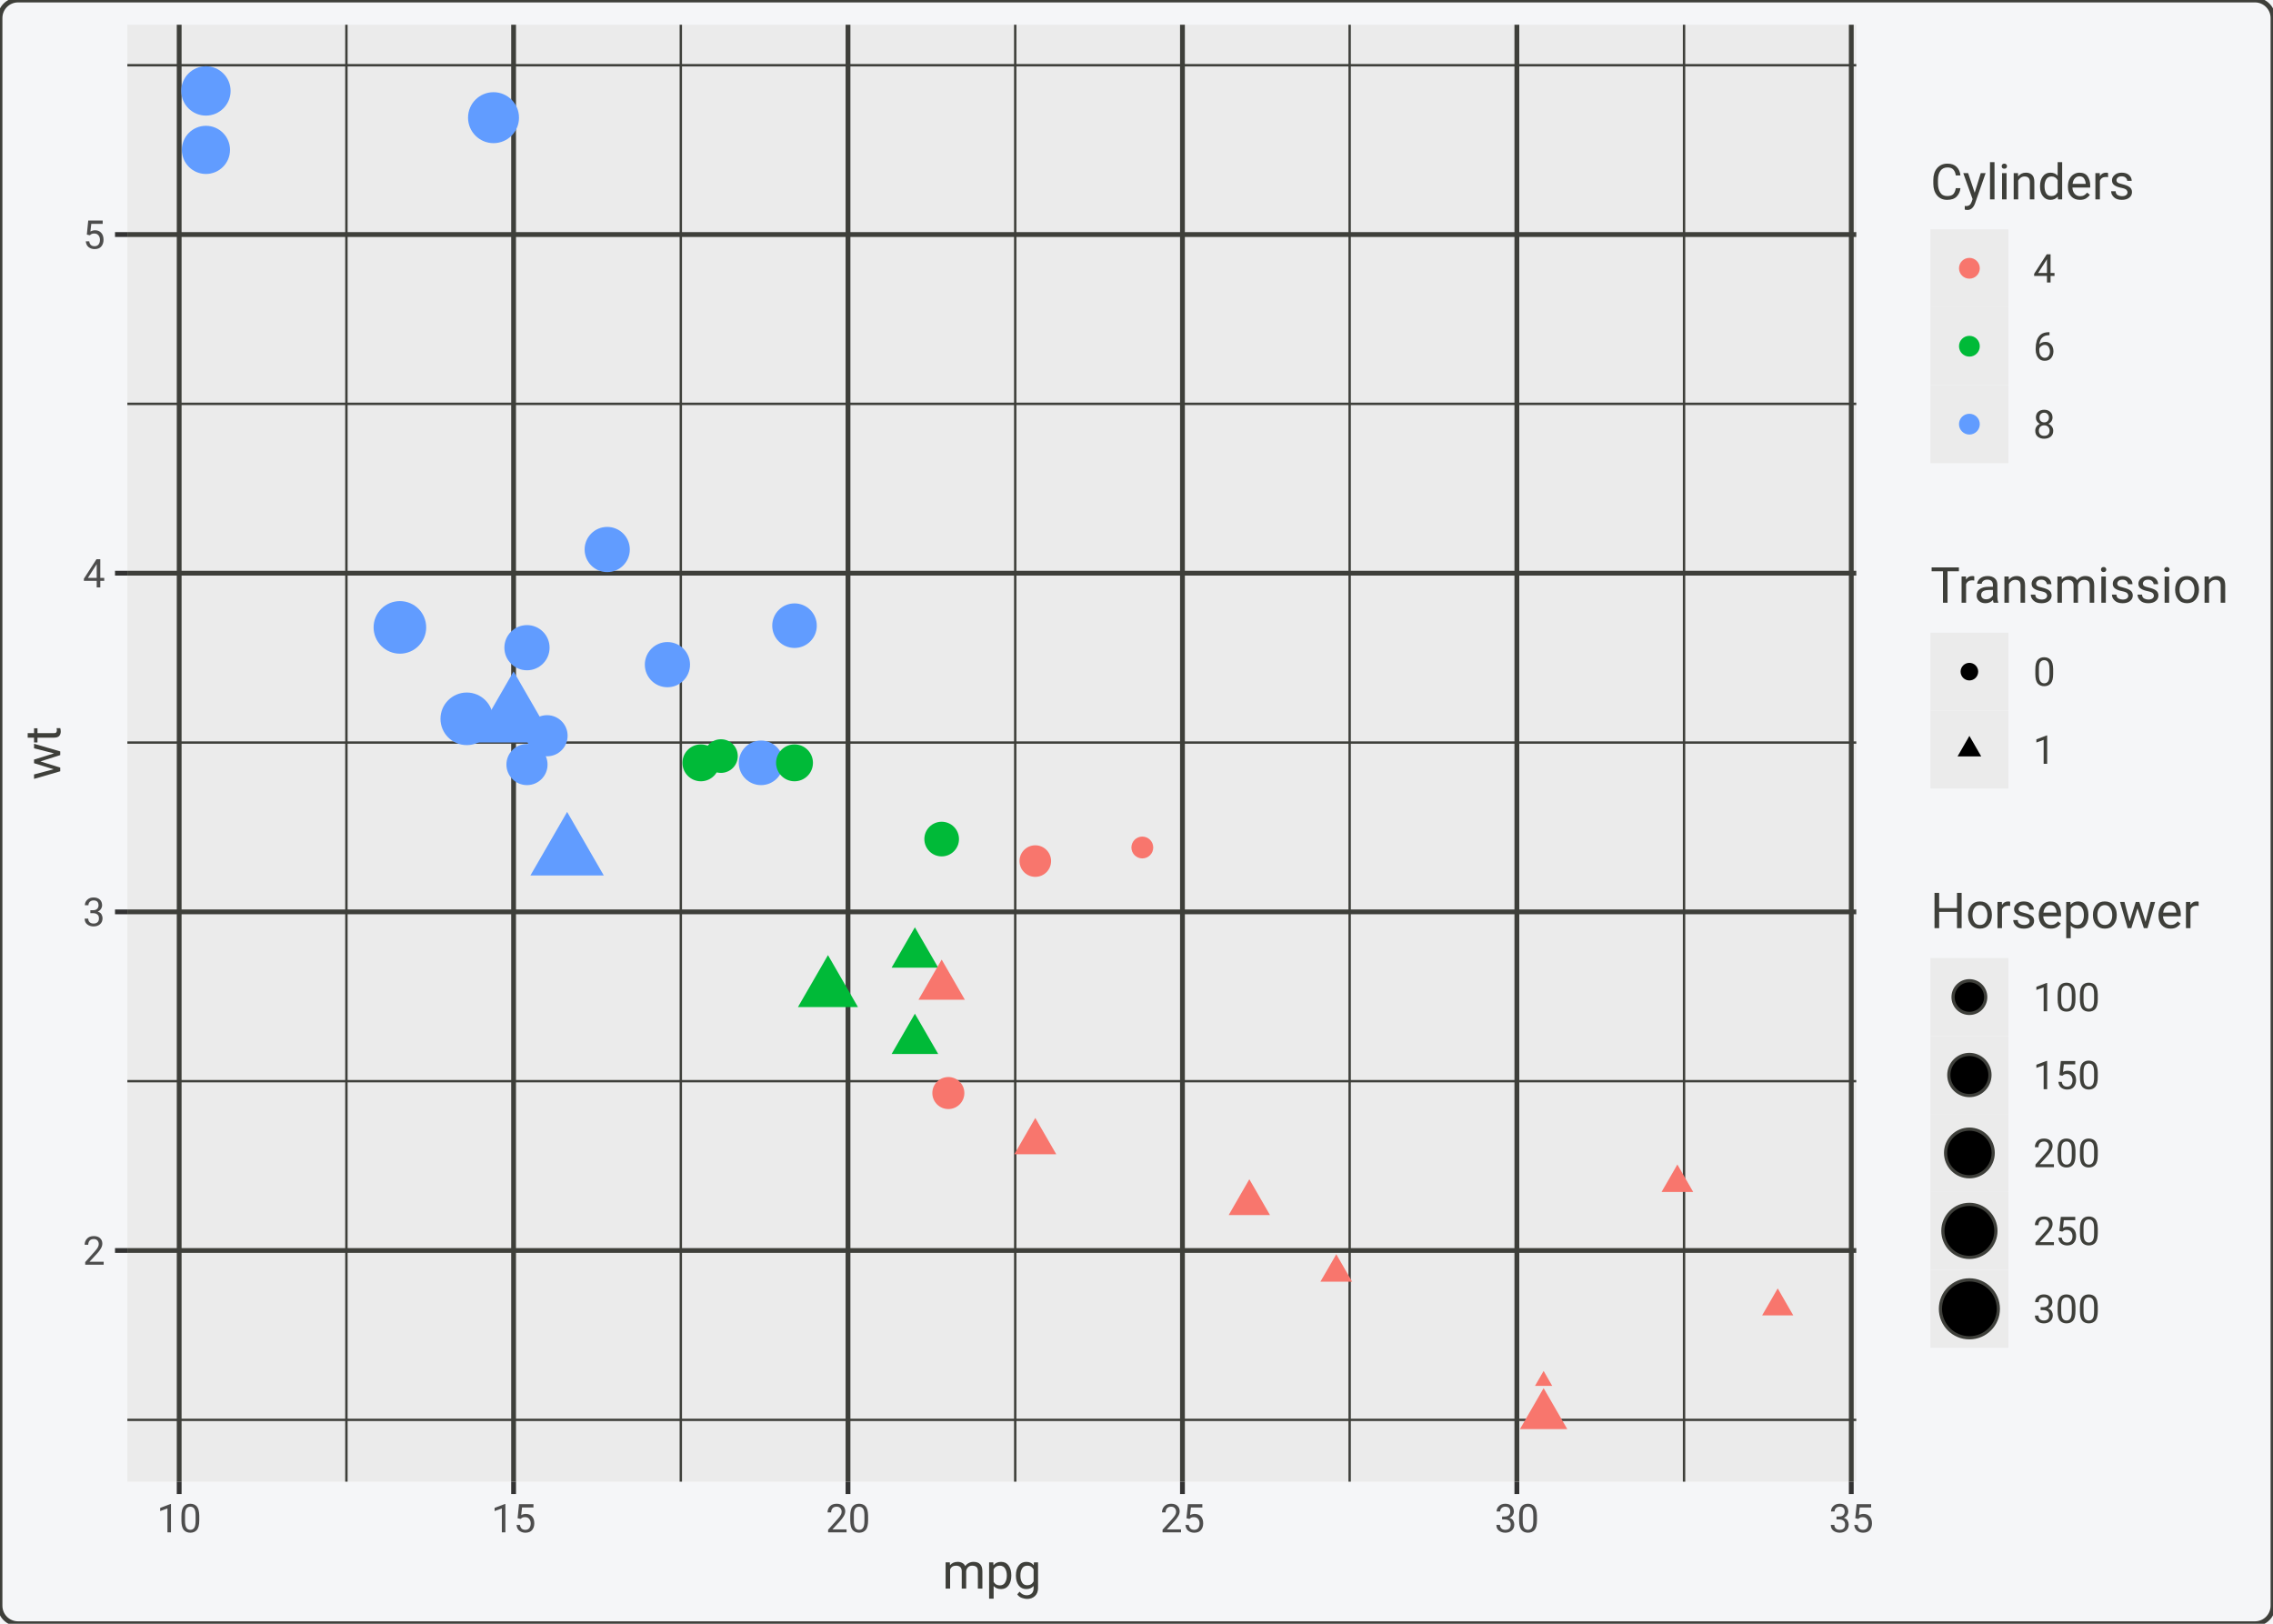
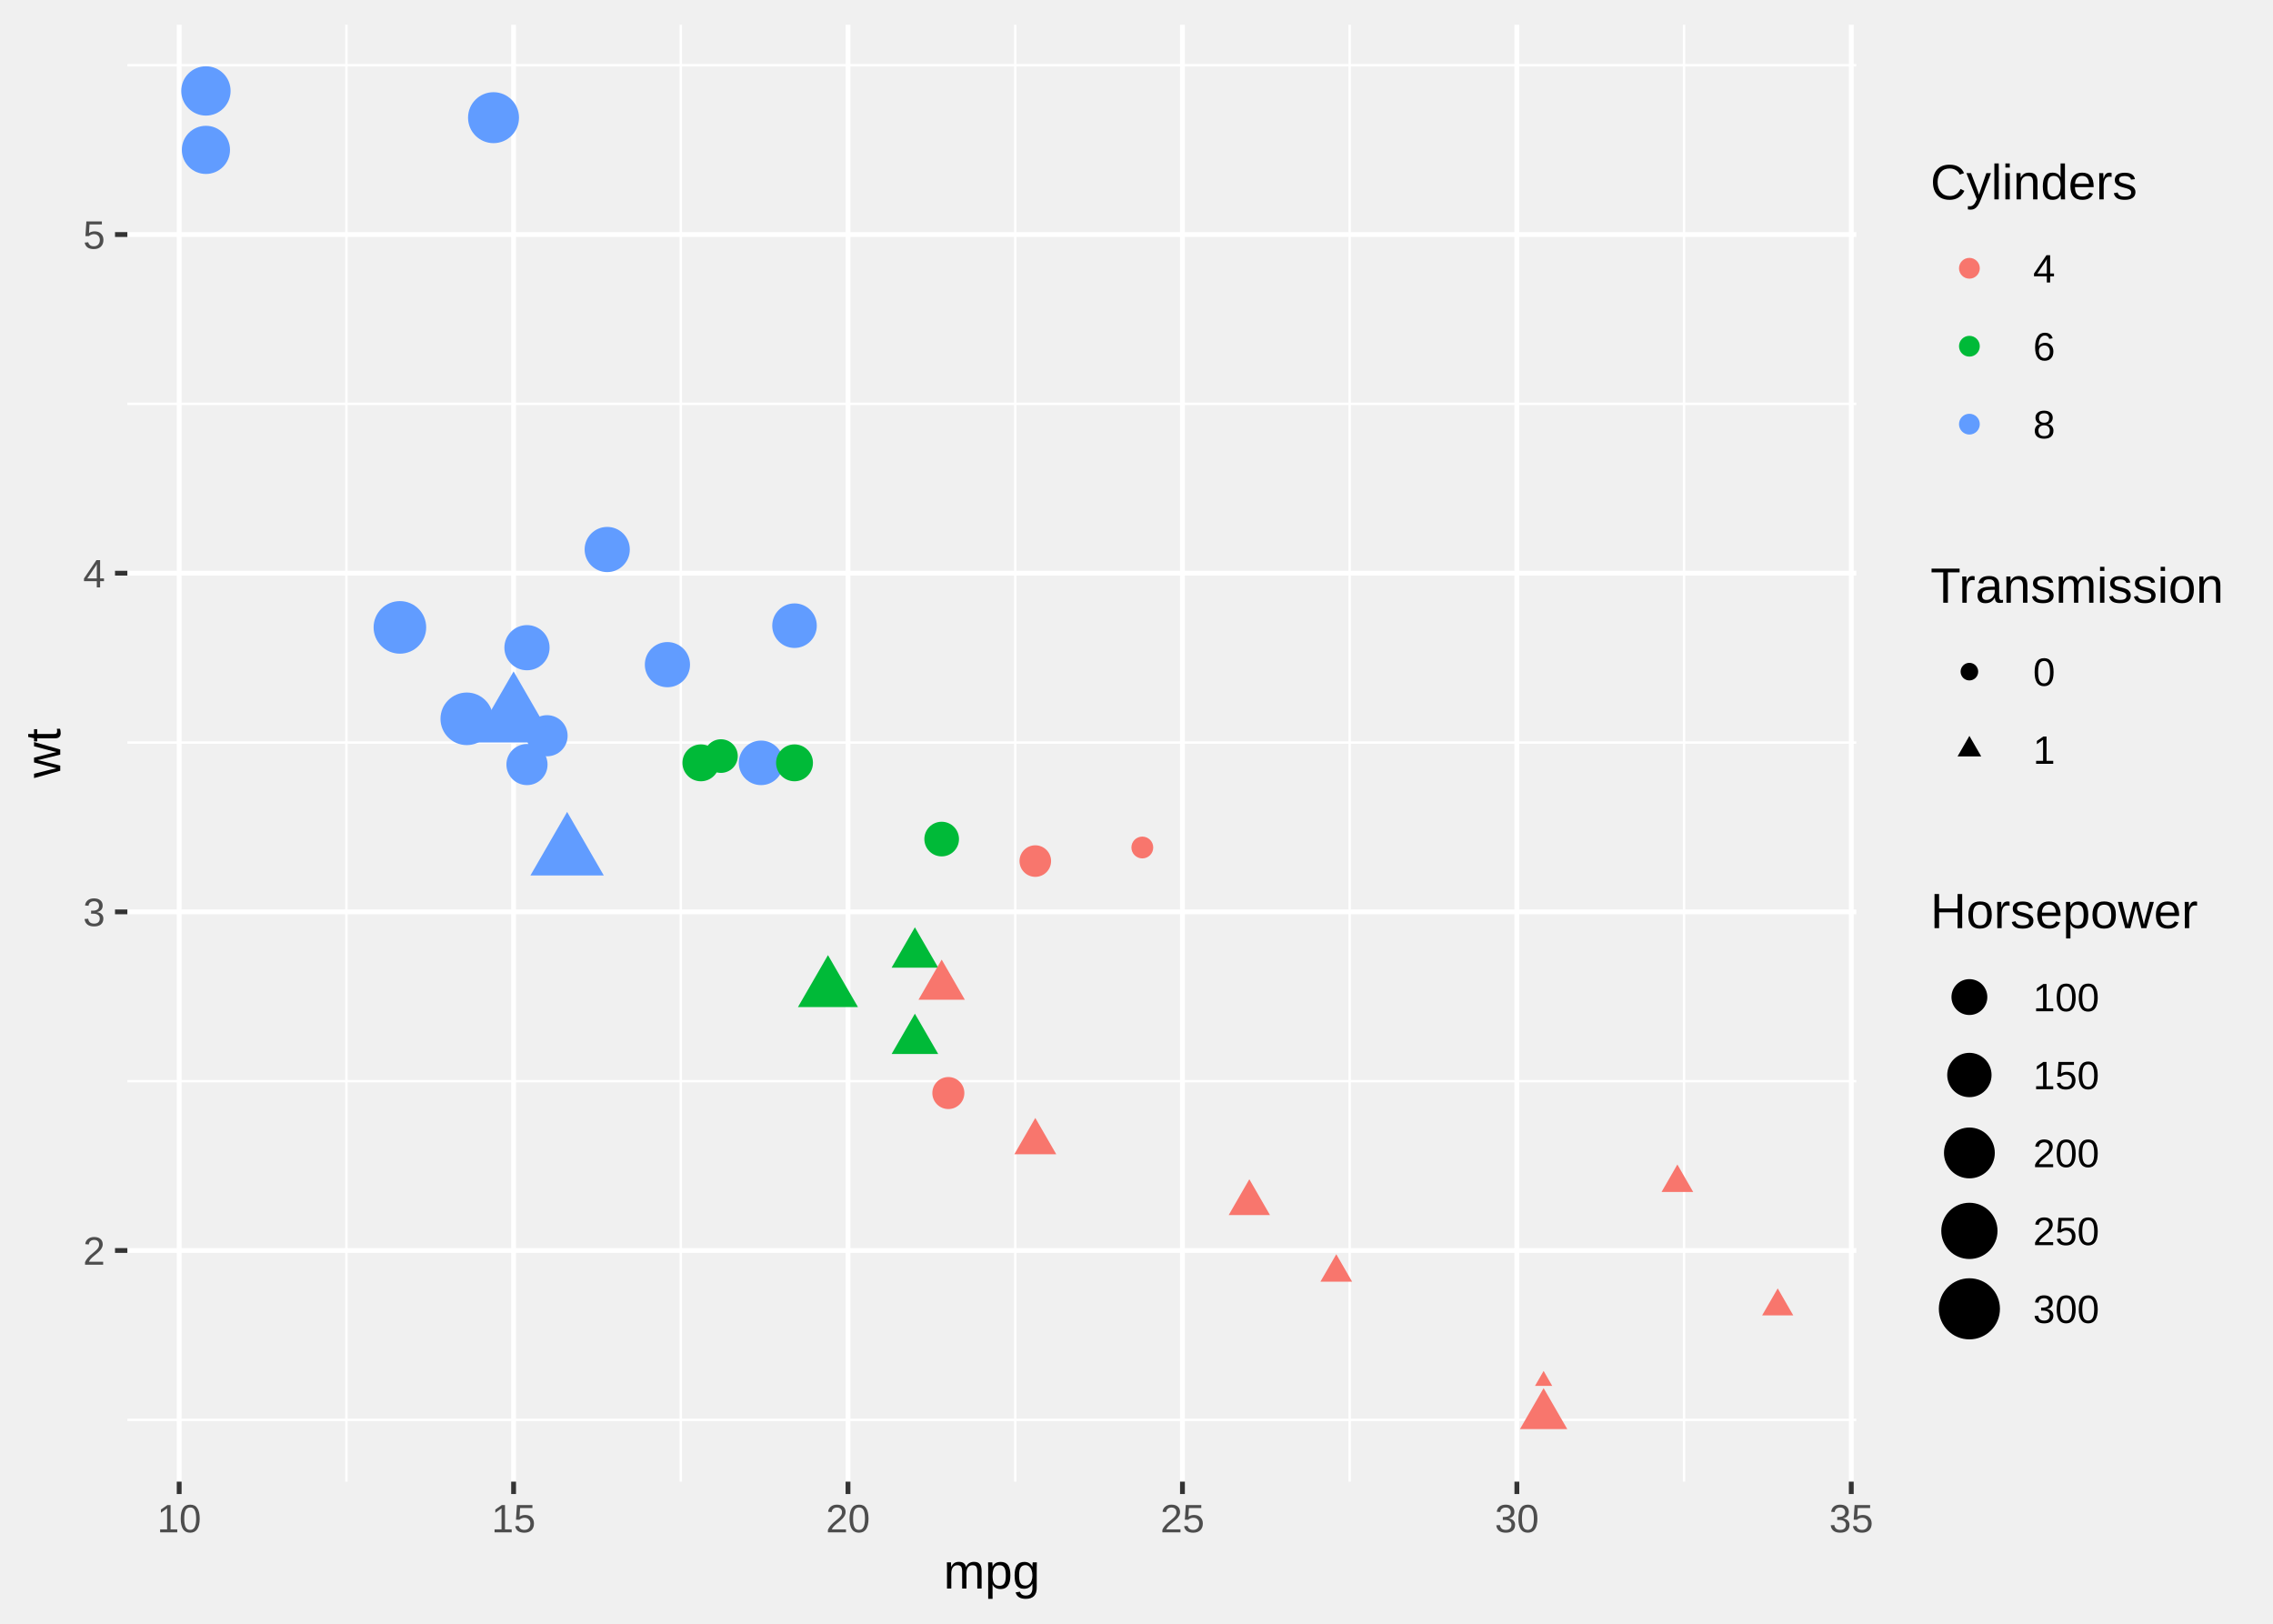
<svg xmlns="http://www.w3.org/2000/svg" width="504.00pt" height="360.00pt" viewBox="0 0 504.00 360.00">
  <g class="svglite">
    <defs>
      <style type="text/css">
-     /* theme-aware-processed */
-     .svglite line, .svglite polyline, .svglite polygon, .svglite path, .svglite circle {
+     .svglite line, .svglite polyline, .svglite polygon, .svglite path, .svglite rect, .svglite circle {
      fill: none;
-       stroke: #3E3F3A;
-       stroke-linecap: round;
-       stroke-linejoin: round;
-       stroke-miterlimit: 10.00;
-     }
-     .svglite &gt; g &gt; rect {
-       fill: none;
-       stroke: #3E3F3A;
+       stroke: #000000;
      stroke-linecap: round;
      stroke-linejoin: round;
      stroke-miterlimit: 10.00;
    }
    .svglite text {
      white-space: pre;
-       fill: #3E3F3A;
    }
    .svglite g.glyphgroup path {
      fill: inherit;
      stroke: none;
    }
  </style>
    </defs>
-     <rect class="svg-bg" width="100%" height="100%" style="stroke: none; fill: #F5F6F8;" />
+     <rect width="100%" height="100%" style="stroke: none; fill: none;" />
    <defs>
      <clipPath id="cpMC4wMHw1MDQuMDB8MC4wMHwzNjAuMDA=">
        <rect x="0.00" y="0.00" width="504.00" height="360.00" />
      </clipPath>
    </defs>
    <g clip-path="url(#cpMC4wMHw1MDQuMDB8MC4wMHwzNjAuMDA=)">
-       <rect rx="4" x="0" y="0.00" width="504.00" height="360.00" style="stroke-width: 1.07; stroke: #3E3F3A; fill: #F5F6F8;" />
+       <rect x="0" y="0.00" width="504.00" height="360.00" style="stroke-width: 1.07; stroke: none;" />
    </g>
    <defs>
      <clipPath id="cpMjguMjR8NDExLjYwfDUuNDh8MzI4LjUw">
        <rect x="28.24" y="5.48" width="383.37" height="323.02" />
      </clipPath>
    </defs>
    <g clip-path="url(#cpMjguMjR8NDExLjYwfDUuNDh8MzI4LjUw)">
-       <rect x="28.24" y="5.48" width="383.37" height="323.02" style="stroke-width: 1.07; stroke: none; fill: #EBEBEB;" />
-       <polyline points="28.24,314.80 411.60,314.80 " style="stroke-width: 0.53; stroke: #3E3F3A; stroke-linecap: butt;" />
-       <polyline points="28.24,239.71 411.60,239.71 " style="stroke-width: 0.53; stroke: #3E3F3A; stroke-linecap: butt;" />
-       <polyline points="28.24,164.63 411.60,164.63 " style="stroke-width: 0.53; stroke: #3E3F3A; stroke-linecap: butt;" />
-       <polyline points="28.24,89.54 411.60,89.54 " style="stroke-width: 0.53; stroke: #3E3F3A; stroke-linecap: butt;" />
-       <polyline points="28.24,14.46 411.60,14.46 " style="stroke-width: 0.53; stroke: #3E3F3A; stroke-linecap: butt;" />
-       <polyline points="76.81,328.50 76.81,5.48 " style="stroke-width: 0.53; stroke: #3E3F3A; stroke-linecap: butt;" />
-       <polyline points="150.96,328.50 150.96,5.48 " style="stroke-width: 0.53; stroke: #3E3F3A; stroke-linecap: butt;" />
-       <polyline points="225.11,328.50 225.11,5.48 " style="stroke-width: 0.53; stroke: #3E3F3A; stroke-linecap: butt;" />
-       <polyline points="299.26,328.50 299.26,5.48 " style="stroke-width: 0.53; stroke: #3E3F3A; stroke-linecap: butt;" />
-       <polyline points="373.41,328.50 373.41,5.48 " style="stroke-width: 0.53; stroke: #3E3F3A; stroke-linecap: butt;" />
-       <polyline points="28.24,277.25 411.60,277.25 " style="stroke-width: 1.07; stroke: #3E3F3A; stroke-linecap: butt;" />
-       <polyline points="28.24,202.17 411.60,202.17 " style="stroke-width: 1.07; stroke: #3E3F3A; stroke-linecap: butt;" />
-       <polyline points="28.24,127.08 411.60,127.08 " style="stroke-width: 1.07; stroke: #3E3F3A; stroke-linecap: butt;" />
-       <polyline points="28.24,52.00 411.60,52.00 " style="stroke-width: 1.07; stroke: #3E3F3A; stroke-linecap: butt;" />
-       <polyline points="39.73,328.50 39.73,5.48 " style="stroke-width: 1.07; stroke: #3E3F3A; stroke-linecap: butt;" />
-       <polyline points="113.88,328.50 113.88,5.48 " style="stroke-width: 1.07; stroke: #3E3F3A; stroke-linecap: butt;" />
-       <polyline points="188.03,328.50 188.03,5.48 " style="stroke-width: 1.07; stroke: #3E3F3A; stroke-linecap: butt;" />
-       <polyline points="262.19,328.50 262.19,5.48 " style="stroke-width: 1.07; stroke: #3E3F3A; stroke-linecap: butt;" />
-       <polyline points="336.34,328.50 336.34,5.48 " style="stroke-width: 1.07; stroke: #3E3F3A; stroke-linecap: butt;" />
-       <polyline points="410.49,328.50 410.49,5.48 " style="stroke-width: 1.07; stroke: #3E3F3A; stroke-linecap: butt;" />
+       <rect x="28.24" y="5.48" width="383.37" height="323.02" style="stroke-width: 1.07; stroke: none;" />
+       <polyline points="28.24,314.80 411.60,314.80 " style="stroke-width: 0.53; stroke: #FFFFFF; stroke-linecap: butt;" />
+       <polyline points="28.24,239.71 411.60,239.71 " style="stroke-width: 0.53; stroke: #FFFFFF; stroke-linecap: butt;" />
+       <polyline points="28.24,164.63 411.60,164.63 " style="stroke-width: 0.53; stroke: #FFFFFF; stroke-linecap: butt;" />
+       <polyline points="28.24,89.54 411.60,89.54 " style="stroke-width: 0.53; stroke: #FFFFFF; stroke-linecap: butt;" />
+       <polyline points="28.24,14.46 411.60,14.46 " style="stroke-width: 0.53; stroke: #FFFFFF; stroke-linecap: butt;" />
+       <polyline points="76.81,328.50 76.81,5.48 " style="stroke-width: 0.53; stroke: #FFFFFF; stroke-linecap: butt;" />
+       <polyline points="150.96,328.50 150.96,5.48 " style="stroke-width: 0.53; stroke: #FFFFFF; stroke-linecap: butt;" />
+       <polyline points="225.11,328.50 225.11,5.48 " style="stroke-width: 0.53; stroke: #FFFFFF; stroke-linecap: butt;" />
+       <polyline points="299.26,328.50 299.26,5.48 " style="stroke-width: 0.53; stroke: #FFFFFF; stroke-linecap: butt;" />
+       <polyline points="373.41,328.50 373.41,5.48 " style="stroke-width: 0.53; stroke: #FFFFFF; stroke-linecap: butt;" />
+       <polyline points="28.24,277.25 411.60,277.25 " style="stroke-width: 1.07; stroke: #FFFFFF; stroke-linecap: butt;" />
+       <polyline points="28.24,202.17 411.60,202.17 " style="stroke-width: 1.07; stroke: #FFFFFF; stroke-linecap: butt;" />
+       <polyline points="28.24,127.08 411.60,127.08 " style="stroke-width: 1.07; stroke: #FFFFFF; stroke-linecap: butt;" />
+       <polyline points="28.24,52.00 411.60,52.00 " style="stroke-width: 1.07; stroke: #FFFFFF; stroke-linecap: butt;" />
+       <polyline points="39.73,328.50 39.73,5.48 " style="stroke-width: 1.07; stroke: #FFFFFF; stroke-linecap: butt;" />
+       <polyline points="113.88,328.50 113.88,5.48 " style="stroke-width: 1.07; stroke: #FFFFFF; stroke-linecap: butt;" />
+       <polyline points="188.03,328.50 188.03,5.48 " style="stroke-width: 1.07; stroke: #FFFFFF; stroke-linecap: butt;" />
+       <polyline points="262.19,328.50 262.19,5.48 " style="stroke-width: 1.07; stroke: #FFFFFF; stroke-linecap: butt;" />
+       <polyline points="336.34,328.50 336.34,5.48 " style="stroke-width: 1.07; stroke: #FFFFFF; stroke-linecap: butt;" />
+       <polyline points="410.49,328.50 410.49,5.48 " style="stroke-width: 1.07; stroke: #FFFFFF; stroke-linecap: butt;" />
      <polygon points="202.86,224.74 208.03,233.68 197.70,233.68 " style="stroke-width: 0.71; stroke: none; fill: #00BA38;" />
      <polygon points="202.86,205.59 208.03,214.54 197.70,214.54 " style="stroke-width: 0.71; stroke: none; fill: #00BA38;" />
      <polygon points="229.56,247.86 234.21,255.91 224.91,255.91 " style="stroke-width: 0.71; stroke: none; fill: #F8766D;" />
      <circle cx="208.80" cy="186.03" r="3.84" style="stroke-width: 0.71; stroke: none; fill: #00BA38;" />
      <circle cx="168.75" cy="169.13" r="4.94" style="stroke-width: 0.71; stroke: none; fill: #619CFF;" />
      <circle cx="159.86" cy="167.63" r="3.73" style="stroke-width: 0.71; stroke: none; fill: #00BA38;" />
      <circle cx="103.50" cy="159.37" r="5.83" style="stroke-width: 0.71; stroke: none; fill: #619CFF;" />
      <circle cx="253.29" cy="187.90" r="2.42" style="stroke-width: 0.71; stroke: none; fill: #F8766D;" />
      <circle cx="229.56" cy="190.91" r="3.50" style="stroke-width: 0.71; stroke: none; fill: #F8766D;" />
      <circle cx="176.17" cy="169.13" r="4.09" style="stroke-width: 0.71; stroke: none; fill: #00BA38;" />
      <circle cx="155.41" cy="169.13" r="4.09" style="stroke-width: 0.71; stroke: none; fill: #00BA38;" />
      <circle cx="134.64" cy="121.83" r="5.01" style="stroke-width: 0.71; stroke: none; fill: #619CFF;" />
      <circle cx="147.99" cy="147.36" r="5.01" style="stroke-width: 0.71; stroke: none; fill: #619CFF;" />
      <circle cx="116.85" cy="143.60" r="5.01" style="stroke-width: 0.71; stroke: none; fill: #619CFF;" />
      <circle cx="45.66" cy="33.23" r="5.34" style="stroke-width: 0.71; stroke: none; fill: #619CFF;" />
      <circle cx="45.66" cy="20.16" r="5.47" style="stroke-width: 0.71; stroke: none; fill: #619CFF;" />
      <circle cx="109.43" cy="26.09" r="5.65" style="stroke-width: 0.71; stroke: none; fill: #619CFF;" />
      <polygon points="371.93,258.18 375.44,264.27 368.42,264.27 " style="stroke-width: 0.71; stroke: none; fill: #F8766D;" />
      <polygon points="342.27,303.95 344.18,307.27 340.36,307.27 " style="stroke-width: 0.71; stroke: none; fill: #F8766D;" />
      <polygon points="394.18,285.65 397.63,291.64 390.72,291.64 " style="stroke-width: 0.71; stroke: none; fill: #F8766D;" />
      <circle cx="210.28" cy="242.34" r="3.55" style="stroke-width: 0.71; stroke: none; fill: #F8766D;" />
      <circle cx="121.30" cy="163.12" r="4.56" style="stroke-width: 0.71; stroke: none; fill: #619CFF;" />
      <circle cx="116.85" cy="169.51" r="4.56" style="stroke-width: 0.71; stroke: none; fill: #619CFF;" />
      <circle cx="88.67" cy="139.10" r="5.83" style="stroke-width: 0.71; stroke: none; fill: #619CFF;" />
      <circle cx="176.17" cy="138.72" r="4.94" style="stroke-width: 0.71; stroke: none; fill: #619CFF;" />
      <polygon points="296.30,278.08 299.81,284.16 292.78,284.16 " style="stroke-width: 0.71; stroke: none; fill: #F8766D;" />
      <polygon points="277.02,261.45 281.60,269.39 272.44,269.39 " style="stroke-width: 0.71; stroke: none; fill: #F8766D;" />
      <polygon points="342.27,307.76 347.52,316.85 337.02,316.85 " style="stroke-width: 0.71; stroke: none; fill: #F8766D;" />
      <polygon points="125.75,180.01 133.88,194.10 117.61,194.10 " style="stroke-width: 0.71; stroke: none; fill: #619CFF;" />
      <polygon points="183.59,211.76 190.24,223.28 176.93,223.28 " style="stroke-width: 0.71; stroke: none; fill: #00BA38;" />
      <polygon points="113.88,148.86 122.98,164.62 104.78,164.62 " style="stroke-width: 0.71; stroke: none; fill: #619CFF;" />
      <polygon points="208.80,212.75 213.94,221.65 203.66,221.65 " style="stroke-width: 0.71; stroke: none; fill: #F8766D;" />
    </g>
    <g clip-path="url(#cpMC4wMHw1MDQuMDB8MC4wMHwzNjAuMDA=)">
-       <text x="23.31" y="280.40" text-anchor="end" style="font-size: 8.80px;fill: #4D4D4D; font-family: &quot;Roboto&quot;, -apple-system, BlinkMacSystemFont, &quot;Segoe UI&quot;, system-ui, sans-serif;" textLength="4.89px" lengthAdjust="spacingAndGlyphs">2</text>
-       <text x="23.31" y="205.32" text-anchor="end" style="font-size: 8.80px;fill: #4D4D4D; font-family: &quot;Roboto&quot;, -apple-system, BlinkMacSystemFont, &quot;Segoe UI&quot;, system-ui, sans-serif;" textLength="4.89px" lengthAdjust="spacingAndGlyphs">3</text>
-       <text x="23.31" y="130.23" text-anchor="end" style="font-size: 8.80px;fill: #4D4D4D; font-family: &quot;Roboto&quot;, -apple-system, BlinkMacSystemFont, &quot;Segoe UI&quot;, system-ui, sans-serif;" textLength="4.89px" lengthAdjust="spacingAndGlyphs">4</text>
-       <text x="23.31" y="55.15" text-anchor="end" style="font-size: 8.80px;fill: #4D4D4D; font-family: &quot;Roboto&quot;, -apple-system, BlinkMacSystemFont, &quot;Segoe UI&quot;, system-ui, sans-serif;" textLength="4.89px" lengthAdjust="spacingAndGlyphs">5</text>
+       <text x="23.31" y="280.40" text-anchor="end" style="font-size: 8.80px;fill: #4D4D4D; font-family: &quot;Arial&quot;;" textLength="4.89px" lengthAdjust="spacingAndGlyphs">2</text>
+       <text x="23.31" y="205.32" text-anchor="end" style="font-size: 8.80px;fill: #4D4D4D; font-family: &quot;Arial&quot;;" textLength="4.89px" lengthAdjust="spacingAndGlyphs">3</text>
+       <text x="23.31" y="130.23" text-anchor="end" style="font-size: 8.80px;fill: #4D4D4D; font-family: &quot;Arial&quot;;" textLength="4.89px" lengthAdjust="spacingAndGlyphs">4</text>
+       <text x="23.31" y="55.15" text-anchor="end" style="font-size: 8.80px;fill: #4D4D4D; font-family: &quot;Arial&quot;;" textLength="4.89px" lengthAdjust="spacingAndGlyphs">5</text>
      <polyline points="25.50,277.25 28.24,277.25 " style="stroke-width: 1.07; stroke: #333333; stroke-linecap: butt;" />
      <polyline points="25.50,202.17 28.24,202.17 " style="stroke-width: 1.07; stroke: #333333; stroke-linecap: butt;" />
      <polyline points="25.50,127.08 28.24,127.08 " style="stroke-width: 1.07; stroke: #333333; stroke-linecap: butt;" />
      <polyline points="25.50,52.00 28.24,52.00 " style="stroke-width: 1.07; stroke: #333333; stroke-linecap: butt;" />
      <polyline points="39.73,331.24 39.73,328.50 " style="stroke-width: 1.07; stroke: #333333; stroke-linecap: butt;" />
      <polyline points="113.88,331.24 113.88,328.50 " style="stroke-width: 1.07; stroke: #333333; stroke-linecap: butt;" />
      <polyline points="188.03,331.24 188.03,328.50 " style="stroke-width: 1.07; stroke: #333333; stroke-linecap: butt;" />
      <polyline points="262.19,331.24 262.19,328.50 " style="stroke-width: 1.07; stroke: #333333; stroke-linecap: butt;" />
      <polyline points="336.34,331.24 336.34,328.50 " style="stroke-width: 1.07; stroke: #333333; stroke-linecap: butt;" />
      <polyline points="410.49,331.24 410.49,328.50 " style="stroke-width: 1.07; stroke: #333333; stroke-linecap: butt;" />
-       <text x="39.73" y="339.74" text-anchor="middle" style="font-size: 8.80px;fill: #4D4D4D; font-family: &quot;Roboto&quot;, -apple-system, BlinkMacSystemFont, &quot;Segoe UI&quot;, system-ui, sans-serif;" textLength="9.78px" lengthAdjust="spacingAndGlyphs">10</text>
-       <text x="113.88" y="339.74" text-anchor="middle" style="font-size: 8.80px;fill: #4D4D4D; font-family: &quot;Roboto&quot;, -apple-system, BlinkMacSystemFont, &quot;Segoe UI&quot;, system-ui, sans-serif;" textLength="9.78px" lengthAdjust="spacingAndGlyphs">15</text>
-       <text x="188.03" y="339.74" text-anchor="middle" style="font-size: 8.80px;fill: #4D4D4D; font-family: &quot;Roboto&quot;, -apple-system, BlinkMacSystemFont, &quot;Segoe UI&quot;, system-ui, sans-serif;" textLength="9.78px" lengthAdjust="spacingAndGlyphs">20</text>
-       <text x="262.19" y="339.74" text-anchor="middle" style="font-size: 8.80px;fill: #4D4D4D; font-family: &quot;Roboto&quot;, -apple-system, BlinkMacSystemFont, &quot;Segoe UI&quot;, system-ui, sans-serif;" textLength="9.78px" lengthAdjust="spacingAndGlyphs">25</text>
-       <text x="336.34" y="339.74" text-anchor="middle" style="font-size: 8.80px;fill: #4D4D4D; font-family: &quot;Roboto&quot;, -apple-system, BlinkMacSystemFont, &quot;Segoe UI&quot;, system-ui, sans-serif;" textLength="9.78px" lengthAdjust="spacingAndGlyphs">30</text>
-       <text x="410.49" y="339.74" text-anchor="middle" style="font-size: 8.80px;fill: #4D4D4D; font-family: &quot;Roboto&quot;, -apple-system, BlinkMacSystemFont, &quot;Segoe UI&quot;, system-ui, sans-serif;" textLength="9.78px" lengthAdjust="spacingAndGlyphs">35</text>
-       <text x="219.92" y="352.20" text-anchor="middle" style="font-size: 11.00px; font-family: &quot;Roboto&quot;, -apple-system, BlinkMacSystemFont, &quot;Segoe UI&quot;, system-ui, sans-serif;" textLength="21.41px" lengthAdjust="spacingAndGlyphs">mpg</text>
-       <text transform="translate(13.36,166.99) rotate(-90)" text-anchor="middle" style="font-size: 11.00px; font-family: &quot;Roboto&quot;, -apple-system, BlinkMacSystemFont, &quot;Segoe UI&quot;, system-ui, sans-serif;" textLength="11.00px" lengthAdjust="spacingAndGlyphs">wt</text>
-       <rect rx="4" x="422.56" y="29.68" width="56.80" height="78.47" style="stroke-width: 1.07; stroke: none; fill: #F5F6F8;" />
-       <text x="428.04" y="44.20" style="font-size: 11.00px; font-family: &quot;Roboto&quot;, -apple-system, BlinkMacSystemFont, &quot;Segoe UI&quot;, system-ui, sans-serif;" textLength="45.84px" lengthAdjust="spacingAndGlyphs">Cylinders</text>
-       <rect x="428.04" y="50.84" width="17.28" height="17.28" style="stroke-width: 1.07; stroke: none; fill: #EBEBEB;" />
+       <text x="39.73" y="339.74" text-anchor="middle" style="font-size: 8.80px;fill: #4D4D4D; font-family: &quot;Arial&quot;;" textLength="9.78px" lengthAdjust="spacingAndGlyphs">10</text>
+       <text x="113.88" y="339.74" text-anchor="middle" style="font-size: 8.80px;fill: #4D4D4D; font-family: &quot;Arial&quot;;" textLength="9.78px" lengthAdjust="spacingAndGlyphs">15</text>
+       <text x="188.03" y="339.74" text-anchor="middle" style="font-size: 8.80px;fill: #4D4D4D; font-family: &quot;Arial&quot;;" textLength="9.78px" lengthAdjust="spacingAndGlyphs">20</text>
+       <text x="262.19" y="339.74" text-anchor="middle" style="font-size: 8.80px;fill: #4D4D4D; font-family: &quot;Arial&quot;;" textLength="9.78px" lengthAdjust="spacingAndGlyphs">25</text>
+       <text x="336.34" y="339.74" text-anchor="middle" style="font-size: 8.80px;fill: #4D4D4D; font-family: &quot;Arial&quot;;" textLength="9.78px" lengthAdjust="spacingAndGlyphs">30</text>
+       <text x="410.49" y="339.74" text-anchor="middle" style="font-size: 8.80px;fill: #4D4D4D; font-family: &quot;Arial&quot;;" textLength="9.78px" lengthAdjust="spacingAndGlyphs">35</text>
+       <text x="219.92" y="352.20" text-anchor="middle" style="font-size: 11.00px; font-family: &quot;Arial&quot;;" textLength="21.41px" lengthAdjust="spacingAndGlyphs">mpg</text>
+       <text transform="translate(13.36,166.99) rotate(-90)" text-anchor="middle" style="font-size: 11.00px; font-family: &quot;Arial&quot;;" textLength="11.00px" lengthAdjust="spacingAndGlyphs">wt</text>
+       <rect x="422.56" y="29.68" width="75.96" height="274.62" style="stroke-width: 0.75; stroke: none;" />
+       <rect x="422.56" y="29.68" width="56.80" height="78.47" style="stroke-width: 1.07; stroke: none;" />
+       <text x="428.04" y="44.20" style="font-size: 11.00px; font-family: &quot;Arial&quot;;" textLength="45.84px" lengthAdjust="spacingAndGlyphs">Cylinders</text>
+       <rect x="428.04" y="50.84" width="17.28" height="17.28" style="stroke-width: 1.07; stroke: none;" />
      <circle cx="436.68" cy="59.48" r="1.95" style="stroke-width: 0.71; stroke: #F8766D; fill: #F8766D;" />
-       <rect x="428.04" y="68.12" width="17.28" height="17.28" style="stroke-width: 1.07; stroke: none; fill: #EBEBEB;" />
+       <rect x="428.04" y="68.12" width="17.28" height="17.28" style="stroke-width: 1.07; stroke: none;" />
      <circle cx="436.68" cy="76.76" r="1.95" style="stroke-width: 0.71; stroke: #00BA38; fill: #00BA38;" />
-       <rect x="428.04" y="85.40" width="17.28" height="17.28" style="stroke-width: 1.07; stroke: none; fill: #EBEBEB;" />
+       <rect x="428.04" y="85.40" width="17.28" height="17.28" style="stroke-width: 1.07; stroke: none;" />
      <circle cx="436.68" cy="94.04" r="1.95" style="stroke-width: 0.71; stroke: #619CFF; fill: #619CFF;" />
-       <text x="450.80" y="62.63" style="font-size: 8.80px; font-family: &quot;Roboto&quot;, -apple-system, BlinkMacSystemFont, &quot;Segoe UI&quot;, system-ui, sans-serif;" textLength="4.89px" lengthAdjust="spacingAndGlyphs">4</text>
-       <text x="450.80" y="79.91" style="font-size: 8.80px; font-family: &quot;Roboto&quot;, -apple-system, BlinkMacSystemFont, &quot;Segoe UI&quot;, system-ui, sans-serif;" textLength="4.89px" lengthAdjust="spacingAndGlyphs">6</text>
-       <text x="450.80" y="97.19" style="font-size: 8.80px; font-family: &quot;Roboto&quot;, -apple-system, BlinkMacSystemFont, &quot;Segoe UI&quot;, system-ui, sans-serif;" textLength="4.89px" lengthAdjust="spacingAndGlyphs">8</text>
-       <rect rx="4" x="422.56" y="119.11" width="75.96" height="61.19" style="stroke-width: 1.07; stroke: none; fill: #F5F6F8;" />
-       <text x="428.04" y="133.63" style="font-size: 11.00px; font-family: &quot;Roboto&quot;, -apple-system, BlinkMacSystemFont, &quot;Segoe UI&quot;, system-ui, sans-serif;" textLength="65.00px" lengthAdjust="spacingAndGlyphs">Transmission</text>
-       <rect x="428.04" y="140.27" width="17.28" height="17.28" style="stroke-width: 1.07; stroke: none; fill: #EBEBEB;" />
+       <text x="450.80" y="62.63" style="font-size: 8.80px; font-family: &quot;Arial&quot;;" textLength="4.89px" lengthAdjust="spacingAndGlyphs">4</text>
+       <text x="450.80" y="79.91" style="font-size: 8.80px; font-family: &quot;Arial&quot;;" textLength="4.89px" lengthAdjust="spacingAndGlyphs">6</text>
+       <text x="450.80" y="97.19" style="font-size: 8.80px; font-family: &quot;Arial&quot;;" textLength="4.89px" lengthAdjust="spacingAndGlyphs">8</text>
+       <rect x="422.56" y="119.11" width="75.96" height="61.19" style="stroke-width: 1.07; stroke: none;" />
+       <text x="428.04" y="133.63" style="font-size: 11.00px; font-family: &quot;Arial&quot;;" textLength="65.00px" lengthAdjust="spacingAndGlyphs">Transmission</text>
+       <rect x="428.04" y="140.27" width="17.28" height="17.28" style="stroke-width: 1.07; stroke: none;" />
      <circle cx="436.68" cy="148.91" r="1.95" style="stroke-width: 0.71; stroke: none; fill: #000000;" />
-       <rect x="428.04" y="157.55" width="17.28" height="17.28" style="stroke-width: 1.07; stroke: none; fill: #EBEBEB;" />
+       <rect x="428.04" y="157.55" width="17.28" height="17.28" style="stroke-width: 1.07; stroke: none;" />
      <polygon points="436.68,163.15 439.31,167.71 434.05,167.71 " style="stroke-width: 0.71; stroke: none; fill: #000000;" />
-       <text x="450.80" y="152.06" style="font-size: 8.80px; font-family: &quot;Roboto&quot;, -apple-system, BlinkMacSystemFont, &quot;Segoe UI&quot;, system-ui, sans-serif;" textLength="4.89px" lengthAdjust="spacingAndGlyphs">0</text>
-       <text x="450.80" y="169.34" style="font-size: 8.80px; font-family: &quot;Roboto&quot;, -apple-system, BlinkMacSystemFont, &quot;Segoe UI&quot;, system-ui, sans-serif;" textLength="4.89px" lengthAdjust="spacingAndGlyphs">1</text>
-       <rect rx="4" x="422.56" y="191.27" width="70.27" height="113.03" style="stroke-width: 1.07; stroke: none; fill: #F5F6F8;" />
-       <text x="428.04" y="205.78" style="font-size: 11.00px; font-family: &quot;Roboto&quot;, -apple-system, BlinkMacSystemFont, &quot;Segoe UI&quot;, system-ui, sans-serif;" textLength="59.31px" lengthAdjust="spacingAndGlyphs">Horsepower</text>
-       <rect x="428.04" y="212.42" width="17.28" height="17.28" style="stroke-width: 1.07; stroke: none; fill: #EBEBEB;" />
+       <text x="450.80" y="152.06" style="font-size: 8.80px; font-family: &quot;Arial&quot;;" textLength="4.89px" lengthAdjust="spacingAndGlyphs">0</text>
+       <text x="450.80" y="169.34" style="font-size: 8.80px; font-family: &quot;Arial&quot;;" textLength="4.89px" lengthAdjust="spacingAndGlyphs">1</text>
+       <rect x="422.56" y="191.27" width="70.27" height="113.03" style="stroke-width: 1.07; stroke: none;" />
+       <text x="428.04" y="205.78" style="font-size: 11.00px; font-family: &quot;Arial&quot;;" textLength="59.31px" lengthAdjust="spacingAndGlyphs">Horsepower</text>
+       <rect x="428.04" y="212.42" width="17.28" height="17.28" style="stroke-width: 1.07; stroke: none;" />
      <circle cx="436.68" cy="221.06" r="3.62" style="stroke-width: 0.71; fill: #000000;" />
-       <rect x="428.04" y="229.70" width="17.28" height="17.28" style="stroke-width: 1.07; stroke: none; fill: #EBEBEB;" />
+       <rect x="428.04" y="229.70" width="17.28" height="17.28" style="stroke-width: 1.07; stroke: none;" />
      <circle cx="436.68" cy="238.34" r="4.56" style="stroke-width: 0.71; fill: #000000;" />
-       <rect x="428.04" y="246.98" width="17.28" height="17.28" style="stroke-width: 1.07; stroke: none; fill: #EBEBEB;" />
+       <rect x="428.04" y="246.98" width="17.28" height="17.28" style="stroke-width: 1.07; stroke: none;" />
      <circle cx="436.68" cy="255.62" r="5.28" style="stroke-width: 0.71; fill: #000000;" />
-       <rect x="428.04" y="264.26" width="17.28" height="17.28" style="stroke-width: 1.07; stroke: none; fill: #EBEBEB;" />
+       <rect x="428.04" y="264.26" width="17.28" height="17.28" style="stroke-width: 1.07; stroke: none;" />
      <circle cx="436.68" cy="272.90" r="5.88" style="stroke-width: 0.71; fill: #000000;" />
-       <rect x="428.04" y="281.54" width="17.28" height="17.28" style="stroke-width: 1.07; stroke: none; fill: #EBEBEB;" />
+       <rect x="428.04" y="281.54" width="17.28" height="17.28" style="stroke-width: 1.07; stroke: none;" />
      <circle cx="436.68" cy="290.18" r="6.42" style="stroke-width: 0.71; fill: #000000;" />
-       <text x="450.80" y="224.21" style="font-size: 8.80px; font-family: &quot;Roboto&quot;, -apple-system, BlinkMacSystemFont, &quot;Segoe UI&quot;, system-ui, sans-serif;" textLength="14.67px" lengthAdjust="spacingAndGlyphs">100</text>
-       <text x="450.80" y="241.49" style="font-size: 8.80px; font-family: &quot;Roboto&quot;, -apple-system, BlinkMacSystemFont, &quot;Segoe UI&quot;, system-ui, sans-serif;" textLength="14.67px" lengthAdjust="spacingAndGlyphs">150</text>
-       <text x="450.80" y="258.77" style="font-size: 8.80px; font-family: &quot;Roboto&quot;, -apple-system, BlinkMacSystemFont, &quot;Segoe UI&quot;, system-ui, sans-serif;" textLength="14.67px" lengthAdjust="spacingAndGlyphs">200</text>
-       <text x="450.80" y="276.05" style="font-size: 8.80px; font-family: &quot;Roboto&quot;, -apple-system, BlinkMacSystemFont, &quot;Segoe UI&quot;, system-ui, sans-serif;" textLength="14.67px" lengthAdjust="spacingAndGlyphs">250</text>
-       <text x="450.80" y="293.33" style="font-size: 8.80px; font-family: &quot;Roboto&quot;, -apple-system, BlinkMacSystemFont, &quot;Segoe UI&quot;, system-ui, sans-serif;" textLength="14.67px" lengthAdjust="spacingAndGlyphs">300</text>
+       <text x="450.80" y="224.21" style="font-size: 8.80px; font-family: &quot;Arial&quot;;" textLength="14.67px" lengthAdjust="spacingAndGlyphs">100</text>
+       <text x="450.80" y="241.49" style="font-size: 8.80px; font-family: &quot;Arial&quot;;" textLength="14.67px" lengthAdjust="spacingAndGlyphs">150</text>
+       <text x="450.80" y="258.77" style="font-size: 8.80px; font-family: &quot;Arial&quot;;" textLength="14.67px" lengthAdjust="spacingAndGlyphs">200</text>
+       <text x="450.80" y="276.05" style="font-size: 8.80px; font-family: &quot;Arial&quot;;" textLength="14.67px" lengthAdjust="spacingAndGlyphs">250</text>
+       <text x="450.80" y="293.33" style="font-size: 8.80px; font-family: &quot;Arial&quot;;" textLength="14.67px" lengthAdjust="spacingAndGlyphs">300</text>
    </g>
  </g>
</svg>
